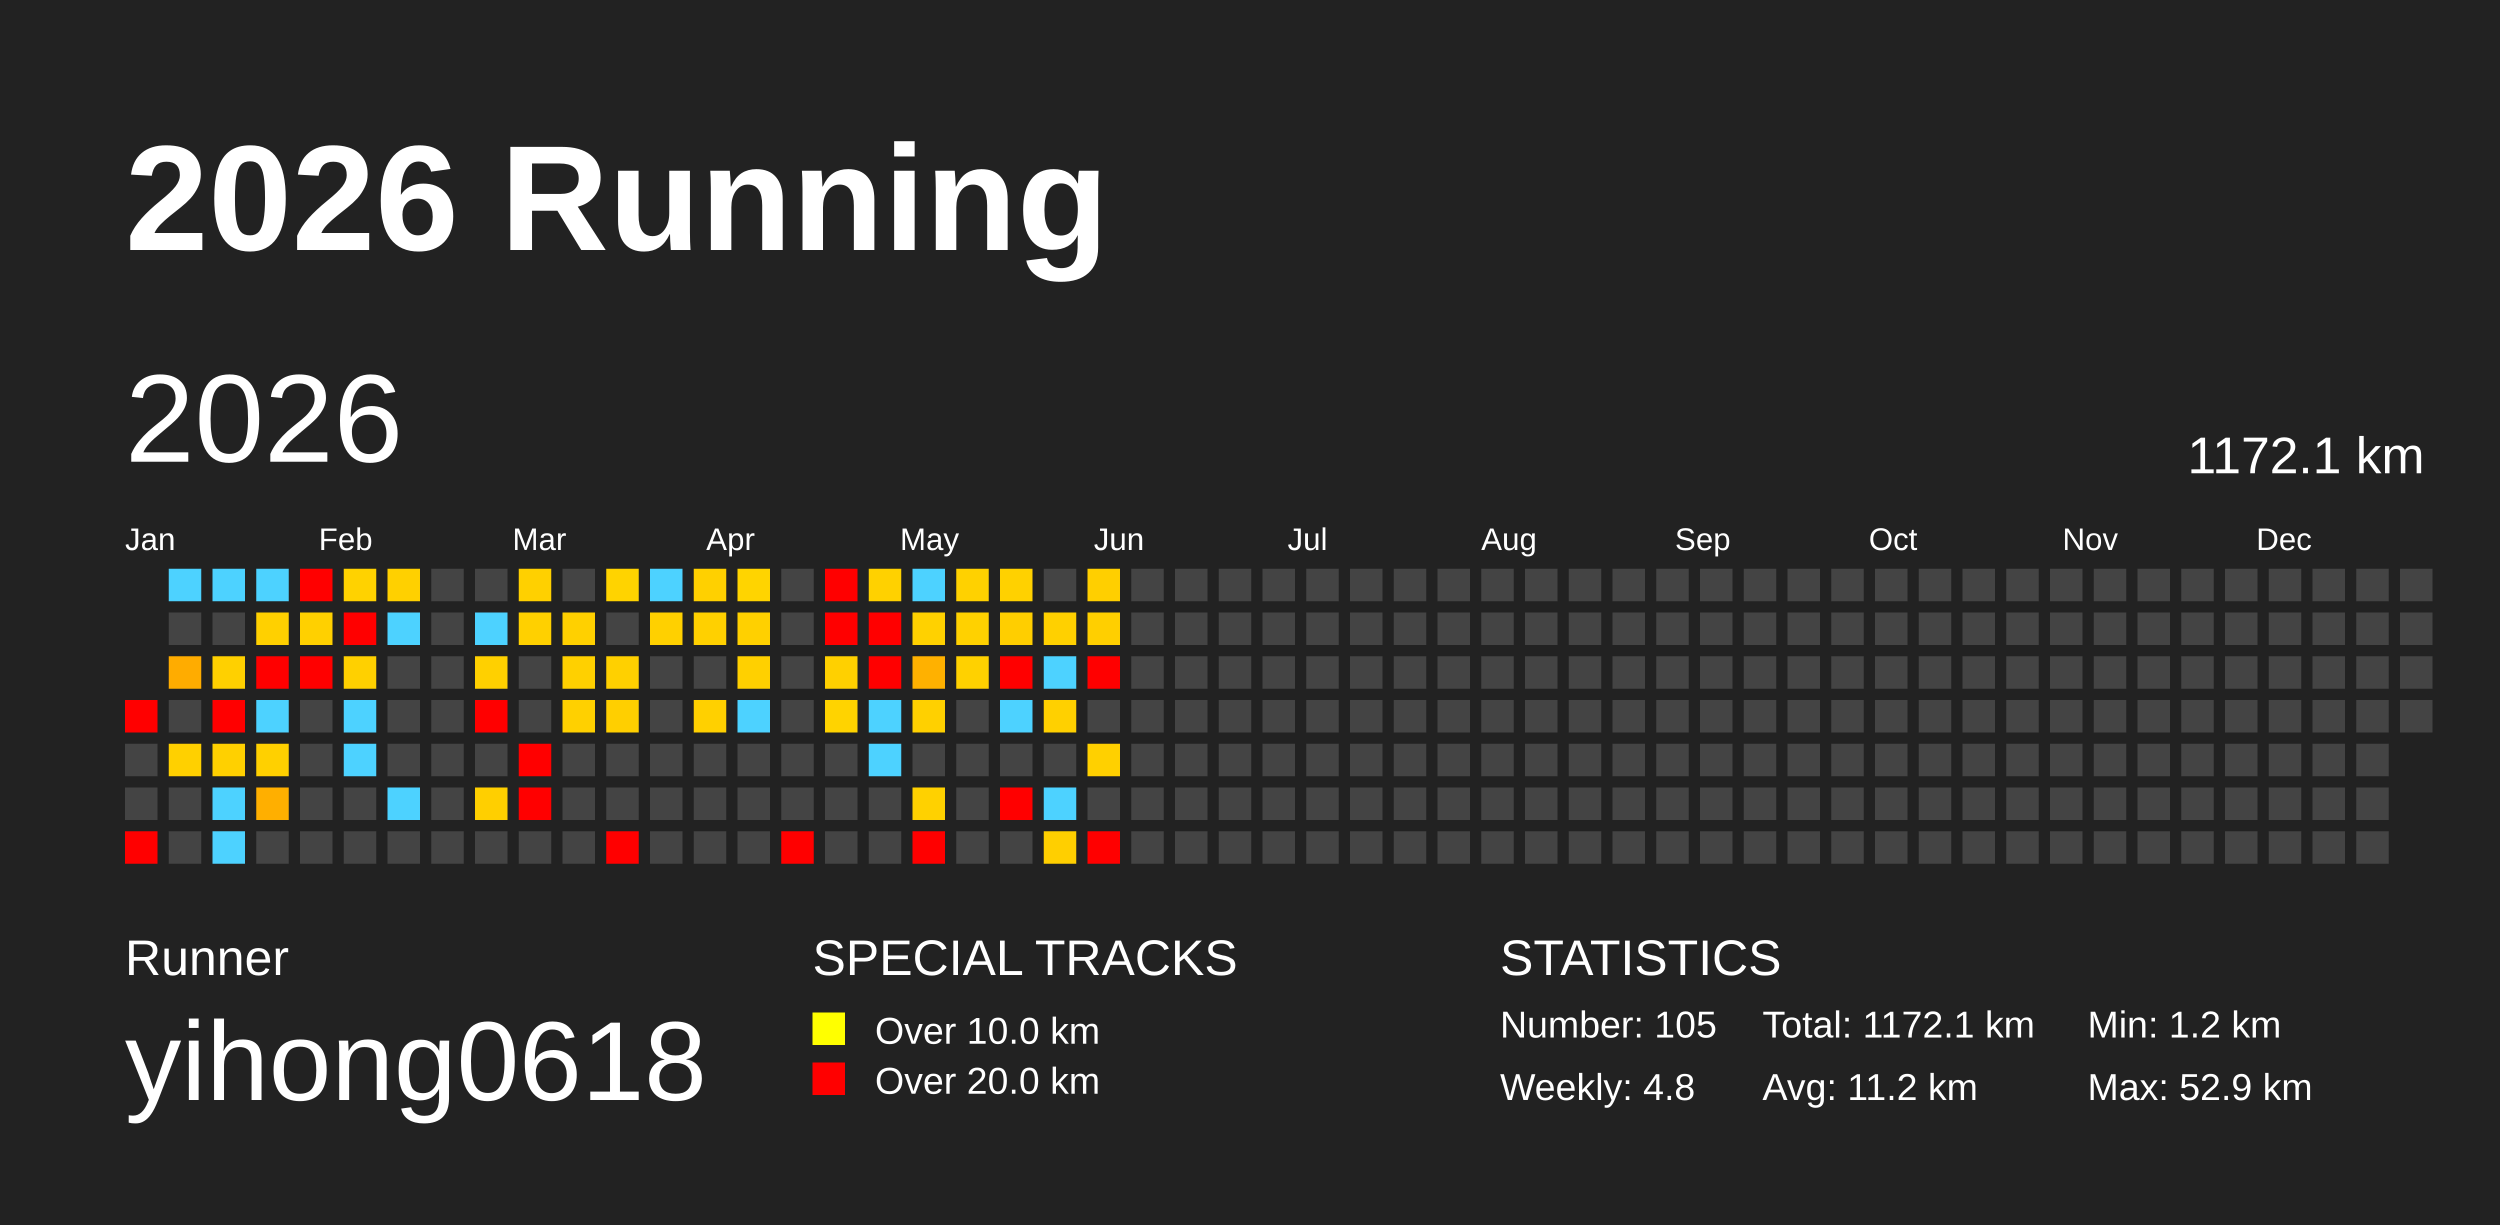
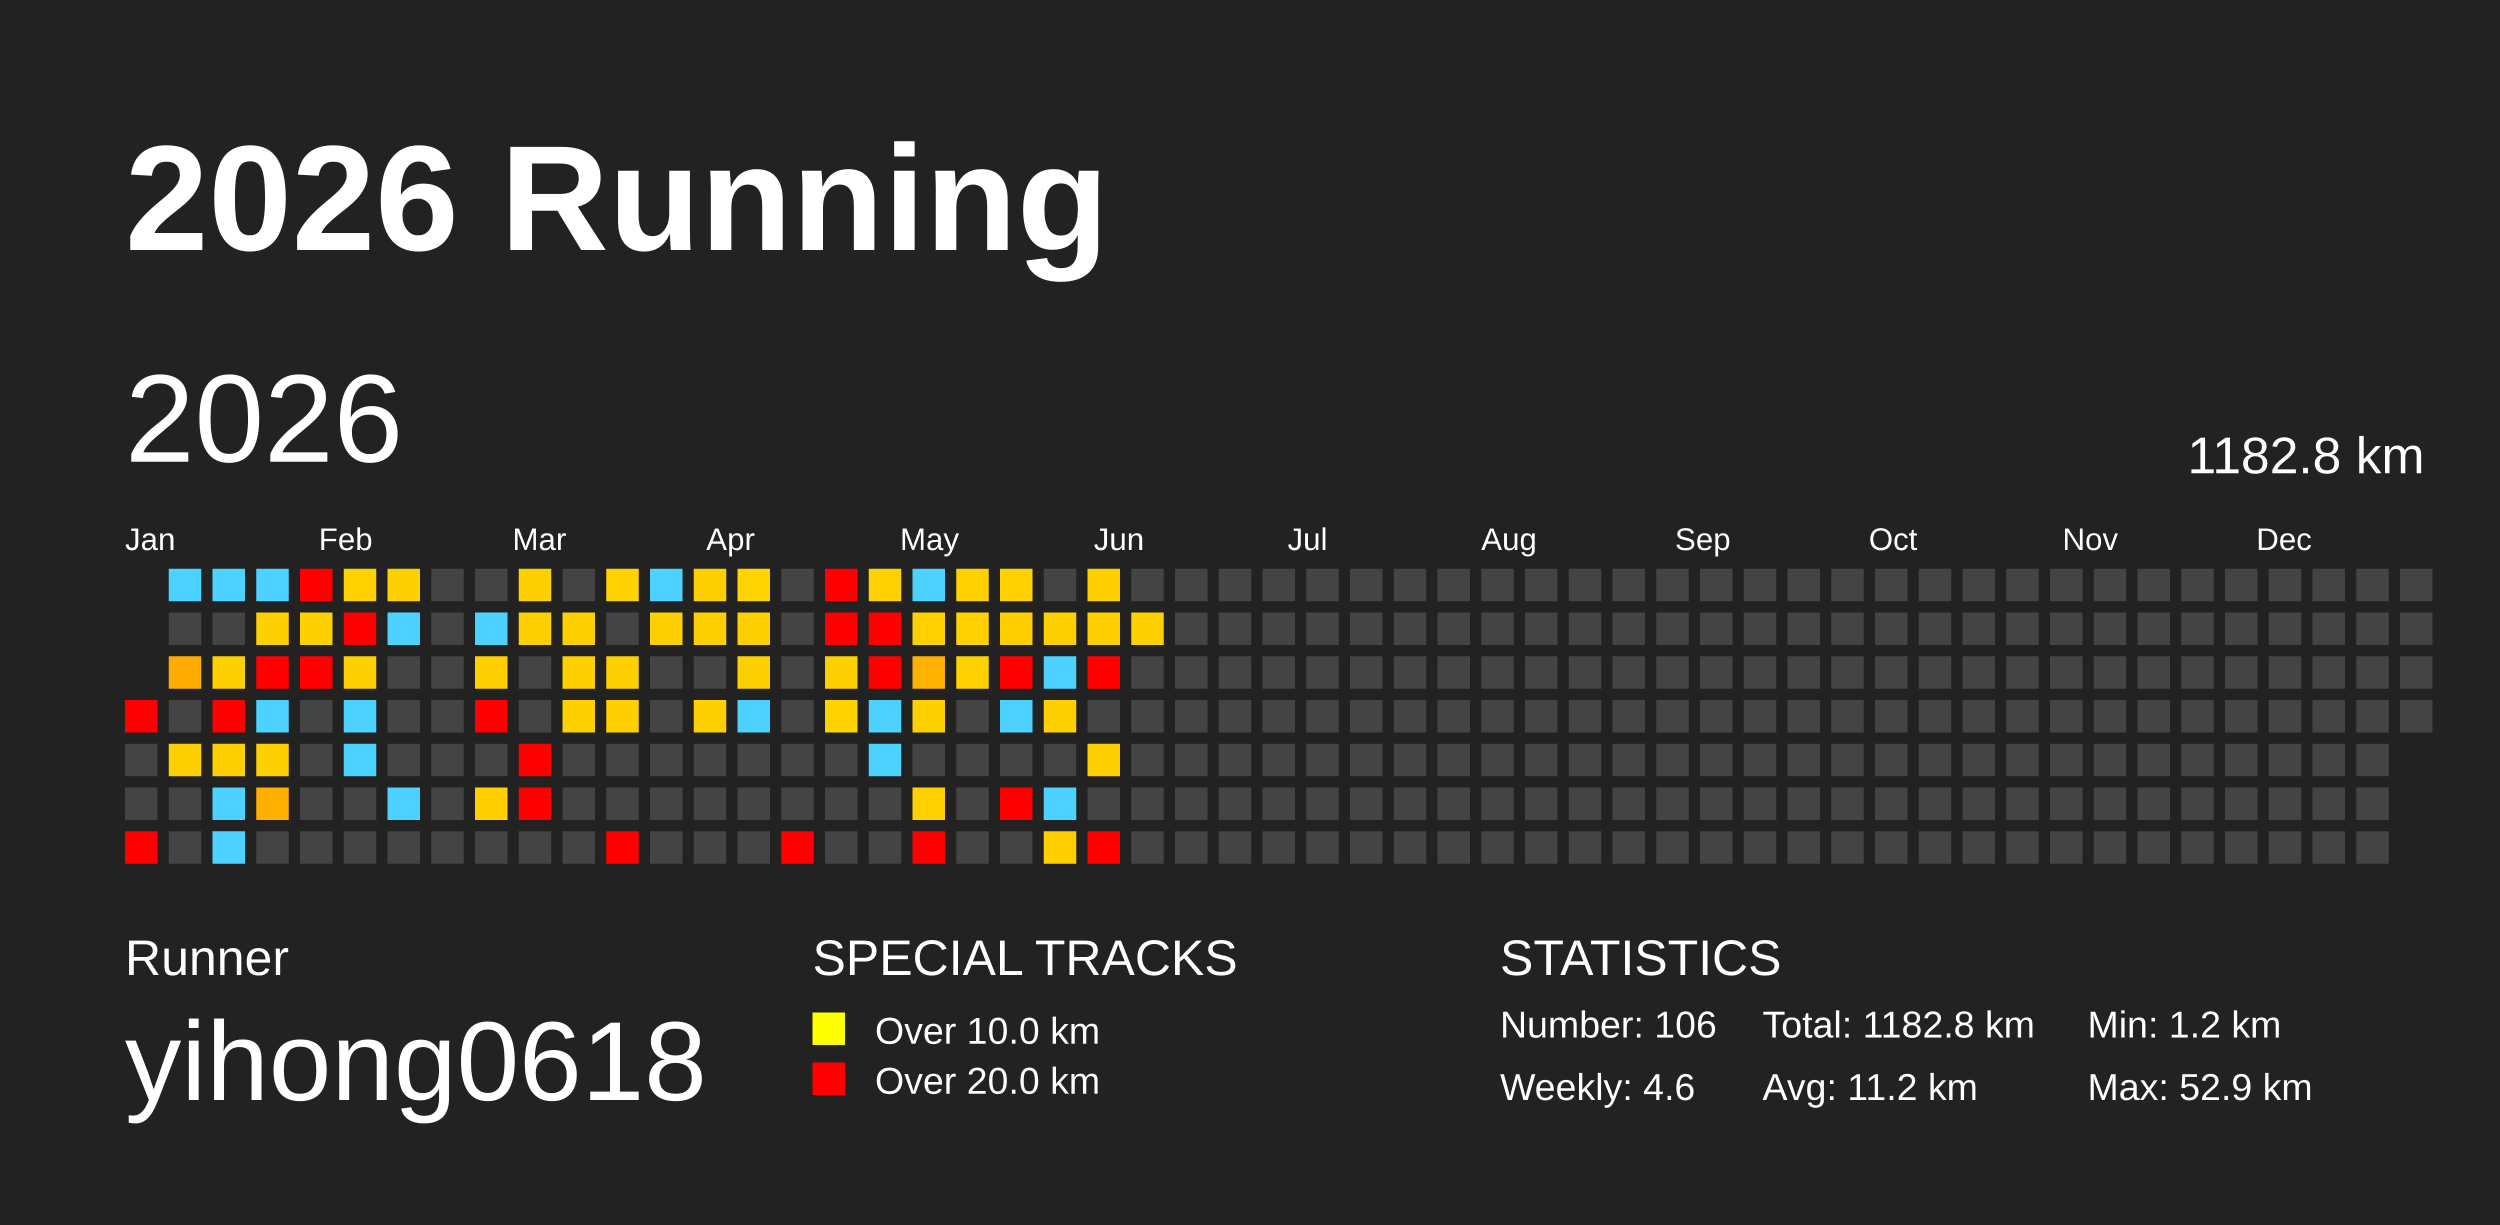
<svg xmlns="http://www.w3.org/2000/svg" baseProfile="full" height="98mm" version="1.1" viewBox="0,0,200,98" width="200mm">
  <defs />
  <rect fill="#222222" height="98" width="200" x="0" y="0" />
  <text fill="#FFFFFF" style="font-size:12px; font-family:Arial; font-weight:bold;" x="10" y="20">2026 Running</text>
  <text fill="#FFFFFF" style="font-size:4px; font-family:Arial" x="10" y="78">Runner</text>
  <text fill="#FFFFFF" style="font-size:9px; font-family:Arial" x="10" y="88">yihong0618</text>
  <text fill="#FFFFFF" style="font-size:4px; font-family:Arial" x="65" y="78">SPECIAL TRACKS</text>
  <rect fill="yellow" height="2.6" width="2.6" x="65" y="81" />
  <text fill="#FFFFFF" style="font-size:3px; font-family:Arial" x="70" y="83.5">Over 10.0 km</text>
  <rect fill="red" height="2.6" width="2.6" x="65" y="85" />
  <text fill="#FFFFFF" style="font-size:3px; font-family:Arial" x="70" y="87.5">Over 20.0 km</text>
  <text fill="#FFFFFF" style="font-size:4px; font-family:Arial" x="120" y="78">STATISTICS</text>
-   <text fill="#FFFFFF" style="font-size:3px; font-family:Arial" x="120" y="83">Number: 105</text>
-   <text fill="#FFFFFF" style="font-size:3px; font-family:Arial" x="120" y="88">Weekly: 4.8</text>
-   <text fill="#FFFFFF" style="font-size:3px; font-family:Arial" x="141" y="83">Total: 1172.1 km</text>
+   <text fill="#FFFFFF" style="font-size:3px; font-family:Arial" x="120" y="83">Number: 106</text>
+   <text fill="#FFFFFF" style="font-size:3px; font-family:Arial" x="120" y="88">Weekly: 4.6</text>
+   <text fill="#FFFFFF" style="font-size:3px; font-family:Arial" x="141" y="83">Total: 1182.8 km</text>
  <text fill="#FFFFFF" style="font-size:3px; font-family:Arial" x="141" y="88">Avg: 11.2 km</text>
  <text fill="#FFFFFF" style="font-size:3px; font-family:Arial" x="167" y="83">Min: 1.2 km</text>
  <text fill="#FFFFFF" style="font-size:3px; font-family:Arial" x="167" y="88">Max: 52.9 km</text>
  <text dominant-baseline="hanging" fill="#FFFFFF" style="font-size:10.0px; font-family:Arial;" x="10" y="30">2026</text>
-   <text dominant-baseline="hanging" fill="#FFFFFF" style="font-size:4.125px; font-family:Arial;" x="175" y="35">1172.1 km</text>
+   <text dominant-baseline="hanging" fill="#FFFFFF" style="font-size:4.125px; font-family:Arial;" x="175" y="35">1182.8 km</text>
  <text fill="#FFFFFF" style="font-size:2.5px; font-family:Arial" x="10.0" y="44">Jan</text>
  <text fill="#FFFFFF" style="font-size:2.5px; font-family:Arial" x="25.5" y="44">Feb</text>
  <text fill="#FFFFFF" style="font-size:2.5px; font-family:Arial" x="41.0" y="44">Mar</text>
  <text fill="#FFFFFF" style="font-size:2.5px; font-family:Arial" x="56.5" y="44">Apr</text>
  <text fill="#FFFFFF" style="font-size:2.5px; font-family:Arial" x="72.0" y="44">May</text>
  <text fill="#FFFFFF" style="font-size:2.5px; font-family:Arial" x="87.5" y="44">Jun</text>
  <text fill="#FFFFFF" style="font-size:2.5px; font-family:Arial" x="103.0" y="44">Jul</text>
  <text fill="#FFFFFF" style="font-size:2.5px; font-family:Arial" x="118.5" y="44">Aug</text>
  <text fill="#FFFFFF" style="font-size:2.5px; font-family:Arial" x="134.0" y="44">Sep</text>
  <text fill="#FFFFFF" style="font-size:2.5px; font-family:Arial" x="149.5" y="44">Oct</text>
  <text fill="#FFFFFF" style="font-size:2.5px; font-family:Arial" x="165.0" y="44">Nov</text>
  <text fill="#FFFFFF" style="font-size:2.5px; font-family:Arial" x="180.5" y="44">Dec</text>
  <rect fill="red" height="2.6" width="2.6" x="10.0" y="56.0" />
  <rect fill="#444444" height="2.6" width="2.6" x="10.0" y="59.5" />
  <rect fill="#444444" height="2.6" width="2.6" x="10.0" y="63.0" />
  <rect fill="red" height="2.6" width="2.6" x="10.0" y="66.5" />
  <rect fill="#4dd2ff" height="2.6" width="2.6" x="13.5" y="45.5" />
  <rect fill="#444444" height="2.6" width="2.6" x="13.5" y="49.0" />
  <rect fill="#ffac00" height="2.6" width="2.6" x="13.5" y="52.5" />
  <rect fill="#444444" height="2.6" width="2.6" x="13.5" y="56.0" />
  <rect fill="#ffd000" height="2.6" width="2.6" x="13.5" y="59.5" />
  <rect fill="#444444" height="2.6" width="2.6" x="13.5" y="63.0" />
  <rect fill="#444444" height="2.6" width="2.6" x="13.5" y="66.5" />
  <rect fill="#4dd2ff" height="2.6" width="2.6" x="17.0" y="45.5" />
  <rect fill="#444444" height="2.6" width="2.6" x="17.0" y="49.0" />
  <rect fill="#ffd000" height="2.6" width="2.6" x="17.0" y="52.5" />
  <rect fill="red" height="2.6" width="2.6" x="17.0" y="56.0" />
  <rect fill="#ffd000" height="2.6" width="2.6" x="17.0" y="59.5" />
  <rect fill="#4dd2ff" height="2.6" width="2.6" x="17.0" y="63.0" />
  <rect fill="#4dd2ff" height="2.6" width="2.6" x="17.0" y="66.5" />
  <rect fill="#4dd2ff" height="2.6" width="2.6" x="20.5" y="45.5" />
  <rect fill="#ffd000" height="2.6" width="2.6" x="20.5" y="49.0" />
  <rect fill="red" height="2.6" width="2.6" x="20.5" y="52.5" />
  <rect fill="#4dd2ff" height="2.6" width="2.6" x="20.5" y="56.0" />
  <rect fill="#ffd000" height="2.6" width="2.6" x="20.5" y="59.5" />
  <rect fill="#ffaf00" height="2.6" width="2.6" x="20.5" y="63.0" />
  <rect fill="#444444" height="2.6" width="2.6" x="20.5" y="66.5" />
  <rect fill="red" height="2.6" width="2.6" x="24.0" y="45.5" />
  <rect fill="#ffd000" height="2.6" width="2.6" x="24.0" y="49.0" />
  <rect fill="red" height="2.6" width="2.6" x="24.0" y="52.5" />
  <rect fill="#444444" height="2.6" width="2.6" x="24.0" y="56.0" />
  <rect fill="#444444" height="2.6" width="2.6" x="24.0" y="59.5" />
  <rect fill="#444444" height="2.6" width="2.6" x="24.0" y="63.0" />
  <rect fill="#444444" height="2.6" width="2.6" x="24.0" y="66.5" />
  <rect fill="#ffd200" height="2.6" width="2.6" x="27.5" y="45.5" />
  <rect fill="red" height="2.6" width="2.6" x="27.5" y="49.0" />
  <rect fill="#ffd000" height="2.6" width="2.6" x="27.5" y="52.5" />
  <rect fill="#4dd2ff" height="2.6" width="2.6" x="27.5" y="56.0" />
  <rect fill="#4dd2ff" height="2.6" width="2.6" x="27.5" y="59.5" />
  <rect fill="#444444" height="2.6" width="2.6" x="27.5" y="63.0" />
  <rect fill="#444444" height="2.6" width="2.6" x="27.5" y="66.5" />
  <rect fill="#ffd000" height="2.6" width="2.6" x="31.0" y="45.5" />
  <rect fill="#4dd2ff" height="2.6" width="2.6" x="31.0" y="49.0" />
  <rect fill="#444444" height="2.6" width="2.6" x="31.0" y="52.5" />
  <rect fill="#444444" height="2.6" width="2.6" x="31.0" y="56.0" />
  <rect fill="#444444" height="2.6" width="2.6" x="31.0" y="59.5" />
  <rect fill="#4dd2ff" height="2.6" width="2.6" x="31.0" y="63.0" />
  <rect fill="#444444" height="2.6" width="2.6" x="31.0" y="66.5" />
  <rect fill="#444444" height="2.6" width="2.6" x="34.5" y="45.5" />
  <rect fill="#444444" height="2.6" width="2.6" x="34.5" y="49.0" />
  <rect fill="#444444" height="2.6" width="2.6" x="34.5" y="52.5" />
  <rect fill="#444444" height="2.6" width="2.6" x="34.5" y="56.0" />
  <rect fill="#444444" height="2.6" width="2.6" x="34.5" y="59.5" />
  <rect fill="#444444" height="2.6" width="2.6" x="34.5" y="63.0" />
  <rect fill="#444444" height="2.6" width="2.6" x="34.5" y="66.5" />
  <rect fill="#444444" height="2.6" width="2.6" x="38.0" y="45.5" />
  <rect fill="#4dd2ff" height="2.6" width="2.6" x="38.0" y="49.0" />
  <rect fill="#ffd000" height="2.6" width="2.6" x="38.0" y="52.5" />
  <rect fill="red" height="2.6" width="2.6" x="38.0" y="56.0" />
  <rect fill="#444444" height="2.6" width="2.6" x="38.0" y="59.5" />
  <rect fill="#ffcf00" height="2.6" width="2.6" x="38.0" y="63.0" />
  <rect fill="#444444" height="2.6" width="2.6" x="38.0" y="66.5" />
  <rect fill="#ffd000" height="2.6" width="2.6" x="41.5" y="45.5" />
  <rect fill="#ffd000" height="2.6" width="2.6" x="41.5" y="49.0" />
  <rect fill="#444444" height="2.6" width="2.6" x="41.5" y="52.5" />
  <rect fill="#444444" height="2.6" width="2.6" x="41.5" y="56.0" />
  <rect fill="red" height="2.6" width="2.6" x="41.5" y="59.5" />
  <rect fill="red" height="2.6" width="2.6" x="41.5" y="63.0" />
  <rect fill="#444444" height="2.6" width="2.6" x="41.5" y="66.5" />
  <rect fill="#444444" height="2.6" width="2.6" x="45.0" y="45.5" />
  <rect fill="#ffd000" height="2.6" width="2.6" x="45.0" y="49.0" />
  <rect fill="#ffd000" height="2.6" width="2.6" x="45.0" y="52.5" />
  <rect fill="#ffd000" height="2.6" width="2.6" x="45.0" y="56.0" />
  <rect fill="#444444" height="2.6" width="2.6" x="45.0" y="59.5" />
  <rect fill="#444444" height="2.6" width="2.6" x="45.0" y="63.0" />
  <rect fill="#444444" height="2.6" width="2.6" x="45.0" y="66.5" />
  <rect fill="#ffd300" height="2.6" width="2.6" x="48.5" y="45.5" />
  <rect fill="#444444" height="2.6" width="2.6" x="48.5" y="49.0" />
  <rect fill="#ffd000" height="2.6" width="2.6" x="48.5" y="52.5" />
  <rect fill="#ffcf00" height="2.6" width="2.6" x="48.5" y="56.0" />
  <rect fill="#444444" height="2.6" width="2.6" x="48.5" y="59.5" />
  <rect fill="#444444" height="2.6" width="2.6" x="48.5" y="63.0" />
  <rect fill="red" height="2.6" width="2.6" x="48.5" y="66.5" />
  <rect fill="#4dd2ff" height="2.6" width="2.6" x="52.0" y="45.5" />
  <rect fill="#ffd000" height="2.6" width="2.6" x="52.0" y="49.0" />
  <rect fill="#444444" height="2.6" width="2.6" x="52.0" y="52.5" />
  <rect fill="#444444" height="2.6" width="2.6" x="52.0" y="56.0" />
  <rect fill="#444444" height="2.6" width="2.6" x="52.0" y="59.5" />
  <rect fill="#444444" height="2.6" width="2.6" x="52.0" y="63.0" />
  <rect fill="#444444" height="2.6" width="2.6" x="52.0" y="66.5" />
  <rect fill="#ffd000" height="2.6" width="2.6" x="55.5" y="45.5" />
  <rect fill="#ffd000" height="2.6" width="2.6" x="55.5" y="49.0" />
  <rect fill="#444444" height="2.6" width="2.6" x="55.5" y="52.5" />
  <rect fill="#ffd000" height="2.6" width="2.6" x="55.5" y="56.0" />
  <rect fill="#444444" height="2.6" width="2.6" x="55.5" y="59.5" />
  <rect fill="#444444" height="2.6" width="2.6" x="55.5" y="63.0" />
  <rect fill="#444444" height="2.6" width="2.6" x="55.5" y="66.5" />
  <rect fill="#ffd400" height="2.6" width="2.6" x="59.0" y="45.5" />
  <rect fill="#ffd000" height="2.6" width="2.6" x="59.0" y="49.0" />
  <rect fill="#ffd000" height="2.6" width="2.6" x="59.0" y="52.5" />
  <rect fill="#4dd2ff" height="2.6" width="2.6" x="59.0" y="56.0" />
  <rect fill="#444444" height="2.6" width="2.6" x="59.0" y="59.5" />
  <rect fill="#444444" height="2.6" width="2.6" x="59.0" y="63.0" />
  <rect fill="#444444" height="2.6" width="2.6" x="59.0" y="66.5" />
  <rect fill="#444444" height="2.6" width="2.6" x="62.5" y="45.5" />
  <rect fill="#444444" height="2.6" width="2.6" x="62.5" y="49.0" />
  <rect fill="#444444" height="2.6" width="2.6" x="62.5" y="52.5" />
  <rect fill="#444444" height="2.6" width="2.6" x="62.5" y="56.0" />
  <rect fill="#444444" height="2.6" width="2.6" x="62.5" y="59.5" />
  <rect fill="#444444" height="2.6" width="2.6" x="62.5" y="63.0" />
  <rect fill="red" height="2.6" width="2.6" x="62.5" y="66.5" />
  <rect fill="red" height="2.6" width="2.6" x="66.0" y="45.5" />
  <rect fill="red" height="2.6" width="2.6" x="66.0" y="49.0" />
  <rect fill="#ffd000" height="2.6" width="2.6" x="66.0" y="52.5" />
  <rect fill="#ffd300" height="2.6" width="2.6" x="66.0" y="56.0" />
  <rect fill="#444444" height="2.6" width="2.6" x="66.0" y="59.5" />
  <rect fill="#444444" height="2.6" width="2.6" x="66.0" y="63.0" />
  <rect fill="#444444" height="2.6" width="2.6" x="66.0" y="66.5" />
  <rect fill="#ffd100" height="2.6" width="2.6" x="69.5" y="45.5" />
  <rect fill="red" height="2.6" width="2.6" x="69.5" y="49.0" />
  <rect fill="red" height="2.6" width="2.6" x="69.5" y="52.5" />
  <rect fill="#4dd2ff" height="2.6" width="2.6" x="69.5" y="56.0" />
  <rect fill="#4dd2ff" height="2.6" width="2.6" x="69.5" y="59.5" />
  <rect fill="#444444" height="2.6" width="2.6" x="69.5" y="63.0" />
  <rect fill="#444444" height="2.6" width="2.6" x="69.5" y="66.5" />
  <rect fill="#4dd2ff" height="2.6" width="2.6" x="73.0" y="45.5" />
  <rect fill="#ffd100" height="2.6" width="2.6" x="73.0" y="49.0" />
  <rect fill="#ffb100" height="2.6" width="2.6" x="73.0" y="52.5" />
  <rect fill="#ffd000" height="2.6" width="2.6" x="73.0" y="56.0" />
  <rect fill="#444444" height="2.6" width="2.6" x="73.0" y="59.5" />
  <rect fill="#ffd100" height="2.6" width="2.6" x="73.0" y="63.0" />
  <rect fill="red" height="2.6" width="2.6" x="73.0" y="66.5" />
  <rect fill="#ffd100" height="2.6" width="2.6" x="76.5" y="45.5" />
  <rect fill="#ffd100" height="2.6" width="2.6" x="76.5" y="49.0" />
  <rect fill="#ffd100" height="2.6" width="2.6" x="76.5" y="52.5" />
  <rect fill="#444444" height="2.6" width="2.6" x="76.5" y="56.0" />
  <rect fill="#444444" height="2.6" width="2.6" x="76.5" y="59.5" />
  <rect fill="#444444" height="2.6" width="2.6" x="76.5" y="63.0" />
  <rect fill="#444444" height="2.6" width="2.6" x="76.5" y="66.5" />
  <rect fill="#ffd100" height="2.6" width="2.6" x="80.0" y="45.5" />
  <rect fill="#ffce00" height="2.6" width="2.6" x="80.0" y="49.0" />
  <rect fill="red" height="2.6" width="2.6" x="80.0" y="52.5" />
  <rect fill="#4dd2ff" height="2.6" width="2.6" x="80.0" y="56.0" />
  <rect fill="#444444" height="2.6" width="2.6" x="80.0" y="59.5" />
  <rect fill="red" height="2.6" width="2.6" x="80.0" y="63.0" />
  <rect fill="#444444" height="2.6" width="2.6" x="80.0" y="66.5" />
  <rect fill="#444444" height="2.6" width="2.6" x="83.5" y="45.5" />
  <rect fill="#ffd000" height="2.6" width="2.6" x="83.5" y="49.0" />
  <rect fill="#4dd2ff" height="2.6" width="2.6" x="83.5" y="52.5" />
  <rect fill="#ffd000" height="2.6" width="2.6" x="83.5" y="56.0" />
  <rect fill="#444444" height="2.6" width="2.6" x="83.5" y="59.5" />
  <rect fill="#4dd2ff" height="2.6" width="2.6" x="83.5" y="63.0" />
  <rect fill="#ffcf00" height="2.6" width="2.6" x="83.5" y="66.5" />
  <rect fill="#ffcf00" height="2.6" width="2.6" x="87.0" y="45.5" />
  <rect fill="#ffcf00" height="2.6" width="2.6" x="87.0" y="49.0" />
  <rect fill="red" height="2.6" width="2.6" x="87.0" y="52.5" />
  <rect fill="#444444" height="2.6" width="2.6" x="87.0" y="56.0" />
  <rect fill="#ffd000" height="2.6" width="2.6" x="87.0" y="59.5" />
  <rect fill="#444444" height="2.6" width="2.6" x="87.0" y="63.0" />
  <rect fill="red" height="2.6" width="2.6" x="87.0" y="66.5" />
  <rect fill="#444444" height="2.6" width="2.6" x="90.5" y="45.5" />
-   <rect fill="#444444" height="2.6" width="2.6" x="90.5" y="49.0" />
+   <rect fill="#ffd000" height="2.6" width="2.6" x="90.5" y="49.0" />
  <rect fill="#444444" height="2.6" width="2.6" x="90.5" y="52.5" />
  <rect fill="#444444" height="2.6" width="2.6" x="90.5" y="56.0" />
  <rect fill="#444444" height="2.6" width="2.6" x="90.5" y="59.5" />
  <rect fill="#444444" height="2.6" width="2.6" x="90.5" y="63.0" />
  <rect fill="#444444" height="2.6" width="2.6" x="90.5" y="66.5" />
  <rect fill="#444444" height="2.6" width="2.6" x="94.0" y="45.5" />
  <rect fill="#444444" height="2.6" width="2.6" x="94.0" y="49.0" />
  <rect fill="#444444" height="2.6" width="2.6" x="94.0" y="52.5" />
  <rect fill="#444444" height="2.6" width="2.6" x="94.0" y="56.0" />
  <rect fill="#444444" height="2.6" width="2.6" x="94.0" y="59.5" />
  <rect fill="#444444" height="2.6" width="2.6" x="94.0" y="63.0" />
  <rect fill="#444444" height="2.6" width="2.6" x="94.0" y="66.5" />
  <rect fill="#444444" height="2.6" width="2.6" x="97.5" y="45.5" />
  <rect fill="#444444" height="2.6" width="2.6" x="97.5" y="49.0" />
  <rect fill="#444444" height="2.6" width="2.6" x="97.5" y="52.5" />
  <rect fill="#444444" height="2.6" width="2.6" x="97.5" y="56.0" />
  <rect fill="#444444" height="2.6" width="2.6" x="97.5" y="59.5" />
  <rect fill="#444444" height="2.6" width="2.6" x="97.5" y="63.0" />
  <rect fill="#444444" height="2.6" width="2.6" x="97.5" y="66.5" />
  <rect fill="#444444" height="2.6" width="2.6" x="101.0" y="45.5" />
  <rect fill="#444444" height="2.6" width="2.6" x="101.0" y="49.0" />
  <rect fill="#444444" height="2.6" width="2.6" x="101.0" y="52.5" />
  <rect fill="#444444" height="2.6" width="2.6" x="101.0" y="56.0" />
  <rect fill="#444444" height="2.6" width="2.6" x="101.0" y="59.5" />
  <rect fill="#444444" height="2.6" width="2.6" x="101.0" y="63.0" />
  <rect fill="#444444" height="2.6" width="2.6" x="101.0" y="66.5" />
  <rect fill="#444444" height="2.6" width="2.6" x="104.5" y="45.5" />
  <rect fill="#444444" height="2.6" width="2.6" x="104.5" y="49.0" />
  <rect fill="#444444" height="2.6" width="2.6" x="104.5" y="52.5" />
  <rect fill="#444444" height="2.6" width="2.6" x="104.5" y="56.0" />
  <rect fill="#444444" height="2.6" width="2.6" x="104.5" y="59.5" />
  <rect fill="#444444" height="2.6" width="2.6" x="104.5" y="63.0" />
  <rect fill="#444444" height="2.6" width="2.6" x="104.5" y="66.5" />
  <rect fill="#444444" height="2.6" width="2.6" x="108.0" y="45.5" />
  <rect fill="#444444" height="2.6" width="2.6" x="108.0" y="49.0" />
  <rect fill="#444444" height="2.6" width="2.6" x="108.0" y="52.5" />
  <rect fill="#444444" height="2.6" width="2.6" x="108.0" y="56.0" />
  <rect fill="#444444" height="2.6" width="2.6" x="108.0" y="59.5" />
  <rect fill="#444444" height="2.6" width="2.6" x="108.0" y="63.0" />
  <rect fill="#444444" height="2.6" width="2.6" x="108.0" y="66.5" />
  <rect fill="#444444" height="2.6" width="2.6" x="111.5" y="45.5" />
  <rect fill="#444444" height="2.6" width="2.6" x="111.5" y="49.0" />
  <rect fill="#444444" height="2.6" width="2.6" x="111.5" y="52.5" />
  <rect fill="#444444" height="2.6" width="2.6" x="111.5" y="56.0" />
  <rect fill="#444444" height="2.6" width="2.6" x="111.5" y="59.5" />
  <rect fill="#444444" height="2.6" width="2.6" x="111.5" y="63.0" />
  <rect fill="#444444" height="2.6" width="2.6" x="111.5" y="66.5" />
  <rect fill="#444444" height="2.6" width="2.6" x="115.0" y="45.5" />
  <rect fill="#444444" height="2.6" width="2.6" x="115.0" y="49.0" />
  <rect fill="#444444" height="2.6" width="2.6" x="115.0" y="52.5" />
  <rect fill="#444444" height="2.6" width="2.6" x="115.0" y="56.0" />
  <rect fill="#444444" height="2.6" width="2.6" x="115.0" y="59.5" />
  <rect fill="#444444" height="2.6" width="2.6" x="115.0" y="63.0" />
  <rect fill="#444444" height="2.6" width="2.6" x="115.0" y="66.5" />
  <rect fill="#444444" height="2.6" width="2.6" x="118.5" y="45.5" />
  <rect fill="#444444" height="2.6" width="2.6" x="118.5" y="49.0" />
  <rect fill="#444444" height="2.6" width="2.6" x="118.5" y="52.5" />
  <rect fill="#444444" height="2.6" width="2.6" x="118.5" y="56.0" />
  <rect fill="#444444" height="2.6" width="2.6" x="118.5" y="59.5" />
  <rect fill="#444444" height="2.6" width="2.6" x="118.5" y="63.0" />
  <rect fill="#444444" height="2.6" width="2.6" x="118.5" y="66.5" />
  <rect fill="#444444" height="2.6" width="2.6" x="122.0" y="45.5" />
  <rect fill="#444444" height="2.6" width="2.6" x="122.0" y="49.0" />
  <rect fill="#444444" height="2.6" width="2.6" x="122.0" y="52.5" />
  <rect fill="#444444" height="2.6" width="2.6" x="122.0" y="56.0" />
  <rect fill="#444444" height="2.6" width="2.6" x="122.0" y="59.5" />
  <rect fill="#444444" height="2.6" width="2.6" x="122.0" y="63.0" />
  <rect fill="#444444" height="2.6" width="2.6" x="122.0" y="66.5" />
  <rect fill="#444444" height="2.6" width="2.6" x="125.5" y="45.5" />
  <rect fill="#444444" height="2.6" width="2.6" x="125.5" y="49.0" />
  <rect fill="#444444" height="2.6" width="2.6" x="125.5" y="52.5" />
  <rect fill="#444444" height="2.6" width="2.6" x="125.5" y="56.0" />
  <rect fill="#444444" height="2.6" width="2.6" x="125.5" y="59.5" />
  <rect fill="#444444" height="2.6" width="2.6" x="125.5" y="63.0" />
  <rect fill="#444444" height="2.6" width="2.6" x="125.5" y="66.5" />
  <rect fill="#444444" height="2.6" width="2.6" x="129.0" y="45.5" />
  <rect fill="#444444" height="2.6" width="2.6" x="129.0" y="49.0" />
  <rect fill="#444444" height="2.6" width="2.6" x="129.0" y="52.5" />
  <rect fill="#444444" height="2.6" width="2.6" x="129.0" y="56.0" />
  <rect fill="#444444" height="2.6" width="2.6" x="129.0" y="59.5" />
  <rect fill="#444444" height="2.6" width="2.6" x="129.0" y="63.0" />
  <rect fill="#444444" height="2.6" width="2.6" x="129.0" y="66.5" />
  <rect fill="#444444" height="2.6" width="2.6" x="132.5" y="45.5" />
  <rect fill="#444444" height="2.6" width="2.6" x="132.5" y="49.0" />
  <rect fill="#444444" height="2.6" width="2.6" x="132.5" y="52.5" />
  <rect fill="#444444" height="2.6" width="2.6" x="132.5" y="56.0" />
  <rect fill="#444444" height="2.6" width="2.6" x="132.5" y="59.5" />
  <rect fill="#444444" height="2.6" width="2.6" x="132.5" y="63.0" />
  <rect fill="#444444" height="2.6" width="2.6" x="132.5" y="66.5" />
  <rect fill="#444444" height="2.6" width="2.6" x="136.0" y="45.5" />
  <rect fill="#444444" height="2.6" width="2.6" x="136.0" y="49.0" />
  <rect fill="#444444" height="2.6" width="2.6" x="136.0" y="52.5" />
  <rect fill="#444444" height="2.6" width="2.6" x="136.0" y="56.0" />
  <rect fill="#444444" height="2.6" width="2.6" x="136.0" y="59.5" />
  <rect fill="#444444" height="2.6" width="2.6" x="136.0" y="63.0" />
  <rect fill="#444444" height="2.6" width="2.6" x="136.0" y="66.5" />
  <rect fill="#444444" height="2.6" width="2.6" x="139.5" y="45.5" />
  <rect fill="#444444" height="2.6" width="2.6" x="139.5" y="49.0" />
  <rect fill="#444444" height="2.6" width="2.6" x="139.5" y="52.5" />
  <rect fill="#444444" height="2.6" width="2.6" x="139.5" y="56.0" />
  <rect fill="#444444" height="2.6" width="2.6" x="139.5" y="59.5" />
  <rect fill="#444444" height="2.6" width="2.6" x="139.5" y="63.0" />
  <rect fill="#444444" height="2.6" width="2.6" x="139.5" y="66.5" />
  <rect fill="#444444" height="2.6" width="2.6" x="143.0" y="45.5" />
  <rect fill="#444444" height="2.6" width="2.6" x="143.0" y="49.0" />
  <rect fill="#444444" height="2.6" width="2.6" x="143.0" y="52.5" />
  <rect fill="#444444" height="2.6" width="2.6" x="143.0" y="56.0" />
  <rect fill="#444444" height="2.6" width="2.6" x="143.0" y="59.5" />
  <rect fill="#444444" height="2.6" width="2.6" x="143.0" y="63.0" />
  <rect fill="#444444" height="2.6" width="2.6" x="143.0" y="66.5" />
  <rect fill="#444444" height="2.6" width="2.6" x="146.5" y="45.5" />
  <rect fill="#444444" height="2.6" width="2.6" x="146.5" y="49.0" />
  <rect fill="#444444" height="2.6" width="2.6" x="146.5" y="52.5" />
  <rect fill="#444444" height="2.6" width="2.6" x="146.5" y="56.0" />
  <rect fill="#444444" height="2.6" width="2.6" x="146.5" y="59.5" />
  <rect fill="#444444" height="2.6" width="2.6" x="146.5" y="63.0" />
  <rect fill="#444444" height="2.6" width="2.6" x="146.5" y="66.5" />
  <rect fill="#444444" height="2.6" width="2.6" x="150.0" y="45.5" />
  <rect fill="#444444" height="2.6" width="2.6" x="150.0" y="49.0" />
  <rect fill="#444444" height="2.6" width="2.6" x="150.0" y="52.5" />
  <rect fill="#444444" height="2.6" width="2.6" x="150.0" y="56.0" />
  <rect fill="#444444" height="2.6" width="2.6" x="150.0" y="59.5" />
  <rect fill="#444444" height="2.6" width="2.6" x="150.0" y="63.0" />
  <rect fill="#444444" height="2.6" width="2.6" x="150.0" y="66.5" />
  <rect fill="#444444" height="2.6" width="2.6" x="153.5" y="45.5" />
  <rect fill="#444444" height="2.6" width="2.6" x="153.5" y="49.0" />
  <rect fill="#444444" height="2.6" width="2.6" x="153.5" y="52.5" />
  <rect fill="#444444" height="2.6" width="2.6" x="153.5" y="56.0" />
  <rect fill="#444444" height="2.6" width="2.6" x="153.5" y="59.5" />
  <rect fill="#444444" height="2.6" width="2.6" x="153.5" y="63.0" />
  <rect fill="#444444" height="2.6" width="2.6" x="153.5" y="66.5" />
  <rect fill="#444444" height="2.6" width="2.6" x="157.0" y="45.5" />
  <rect fill="#444444" height="2.6" width="2.6" x="157.0" y="49.0" />
  <rect fill="#444444" height="2.6" width="2.6" x="157.0" y="52.5" />
  <rect fill="#444444" height="2.6" width="2.6" x="157.0" y="56.0" />
  <rect fill="#444444" height="2.6" width="2.6" x="157.0" y="59.5" />
  <rect fill="#444444" height="2.6" width="2.6" x="157.0" y="63.0" />
  <rect fill="#444444" height="2.6" width="2.6" x="157.0" y="66.5" />
  <rect fill="#444444" height="2.6" width="2.6" x="160.5" y="45.5" />
  <rect fill="#444444" height="2.6" width="2.6" x="160.5" y="49.0" />
  <rect fill="#444444" height="2.6" width="2.6" x="160.5" y="52.5" />
  <rect fill="#444444" height="2.6" width="2.6" x="160.5" y="56.0" />
  <rect fill="#444444" height="2.6" width="2.6" x="160.5" y="59.5" />
  <rect fill="#444444" height="2.6" width="2.6" x="160.5" y="63.0" />
  <rect fill="#444444" height="2.6" width="2.6" x="160.5" y="66.5" />
  <rect fill="#444444" height="2.6" width="2.6" x="164.0" y="45.5" />
  <rect fill="#444444" height="2.6" width="2.6" x="164.0" y="49.0" />
  <rect fill="#444444" height="2.6" width="2.6" x="164.0" y="52.5" />
  <rect fill="#444444" height="2.6" width="2.6" x="164.0" y="56.0" />
  <rect fill="#444444" height="2.6" width="2.6" x="164.0" y="59.5" />
  <rect fill="#444444" height="2.6" width="2.6" x="164.0" y="63.0" />
  <rect fill="#444444" height="2.6" width="2.6" x="164.0" y="66.5" />
  <rect fill="#444444" height="2.6" width="2.6" x="167.5" y="45.5" />
  <rect fill="#444444" height="2.6" width="2.6" x="167.5" y="49.0" />
  <rect fill="#444444" height="2.6" width="2.6" x="167.5" y="52.5" />
  <rect fill="#444444" height="2.6" width="2.6" x="167.5" y="56.0" />
  <rect fill="#444444" height="2.6" width="2.6" x="167.5" y="59.5" />
  <rect fill="#444444" height="2.6" width="2.6" x="167.5" y="63.0" />
  <rect fill="#444444" height="2.6" width="2.6" x="167.5" y="66.5" />
  <rect fill="#444444" height="2.6" width="2.6" x="171.0" y="45.5" />
  <rect fill="#444444" height="2.6" width="2.6" x="171.0" y="49.0" />
  <rect fill="#444444" height="2.6" width="2.6" x="171.0" y="52.5" />
  <rect fill="#444444" height="2.6" width="2.6" x="171.0" y="56.0" />
  <rect fill="#444444" height="2.6" width="2.6" x="171.0" y="59.5" />
  <rect fill="#444444" height="2.6" width="2.6" x="171.0" y="63.0" />
  <rect fill="#444444" height="2.6" width="2.6" x="171.0" y="66.5" />
  <rect fill="#444444" height="2.6" width="2.6" x="174.5" y="45.5" />
  <rect fill="#444444" height="2.6" width="2.6" x="174.5" y="49.0" />
  <rect fill="#444444" height="2.6" width="2.6" x="174.5" y="52.5" />
  <rect fill="#444444" height="2.6" width="2.6" x="174.5" y="56.0" />
  <rect fill="#444444" height="2.6" width="2.6" x="174.5" y="59.5" />
  <rect fill="#444444" height="2.6" width="2.6" x="174.5" y="63.0" />
  <rect fill="#444444" height="2.6" width="2.6" x="174.5" y="66.5" />
  <rect fill="#444444" height="2.6" width="2.6" x="178.0" y="45.5" />
  <rect fill="#444444" height="2.6" width="2.6" x="178.0" y="49.0" />
  <rect fill="#444444" height="2.6" width="2.6" x="178.0" y="52.5" />
  <rect fill="#444444" height="2.6" width="2.6" x="178.0" y="56.0" />
  <rect fill="#444444" height="2.6" width="2.6" x="178.0" y="59.5" />
  <rect fill="#444444" height="2.6" width="2.6" x="178.0" y="63.0" />
  <rect fill="#444444" height="2.6" width="2.6" x="178.0" y="66.5" />
  <rect fill="#444444" height="2.6" width="2.6" x="181.5" y="45.5" />
  <rect fill="#444444" height="2.6" width="2.6" x="181.5" y="49.0" />
  <rect fill="#444444" height="2.6" width="2.6" x="181.5" y="52.5" />
  <rect fill="#444444" height="2.6" width="2.6" x="181.5" y="56.0" />
  <rect fill="#444444" height="2.6" width="2.6" x="181.5" y="59.5" />
  <rect fill="#444444" height="2.6" width="2.6" x="181.5" y="63.0" />
  <rect fill="#444444" height="2.6" width="2.6" x="181.5" y="66.5" />
  <rect fill="#444444" height="2.6" width="2.6" x="185.0" y="45.5" />
  <rect fill="#444444" height="2.6" width="2.6" x="185.0" y="49.0" />
  <rect fill="#444444" height="2.6" width="2.6" x="185.0" y="52.5" />
  <rect fill="#444444" height="2.6" width="2.6" x="185.0" y="56.0" />
  <rect fill="#444444" height="2.6" width="2.6" x="185.0" y="59.5" />
  <rect fill="#444444" height="2.6" width="2.6" x="185.0" y="63.0" />
  <rect fill="#444444" height="2.6" width="2.6" x="185.0" y="66.5" />
  <rect fill="#444444" height="2.6" width="2.6" x="188.5" y="45.5" />
  <rect fill="#444444" height="2.6" width="2.6" x="188.5" y="49.0" />
  <rect fill="#444444" height="2.6" width="2.6" x="188.5" y="52.5" />
  <rect fill="#444444" height="2.6" width="2.6" x="188.5" y="56.0" />
  <rect fill="#444444" height="2.6" width="2.6" x="188.5" y="59.5" />
  <rect fill="#444444" height="2.6" width="2.6" x="188.5" y="63.0" />
  <rect fill="#444444" height="2.6" width="2.6" x="188.5" y="66.5" />
  <rect fill="#444444" height="2.6" width="2.6" x="192.0" y="45.5" />
  <rect fill="#444444" height="2.6" width="2.6" x="192.0" y="49.0" />
  <rect fill="#444444" height="2.6" width="2.6" x="192.0" y="52.5" />
  <rect fill="#444444" height="2.6" width="2.6" x="192.0" y="56.0" />
</svg>
